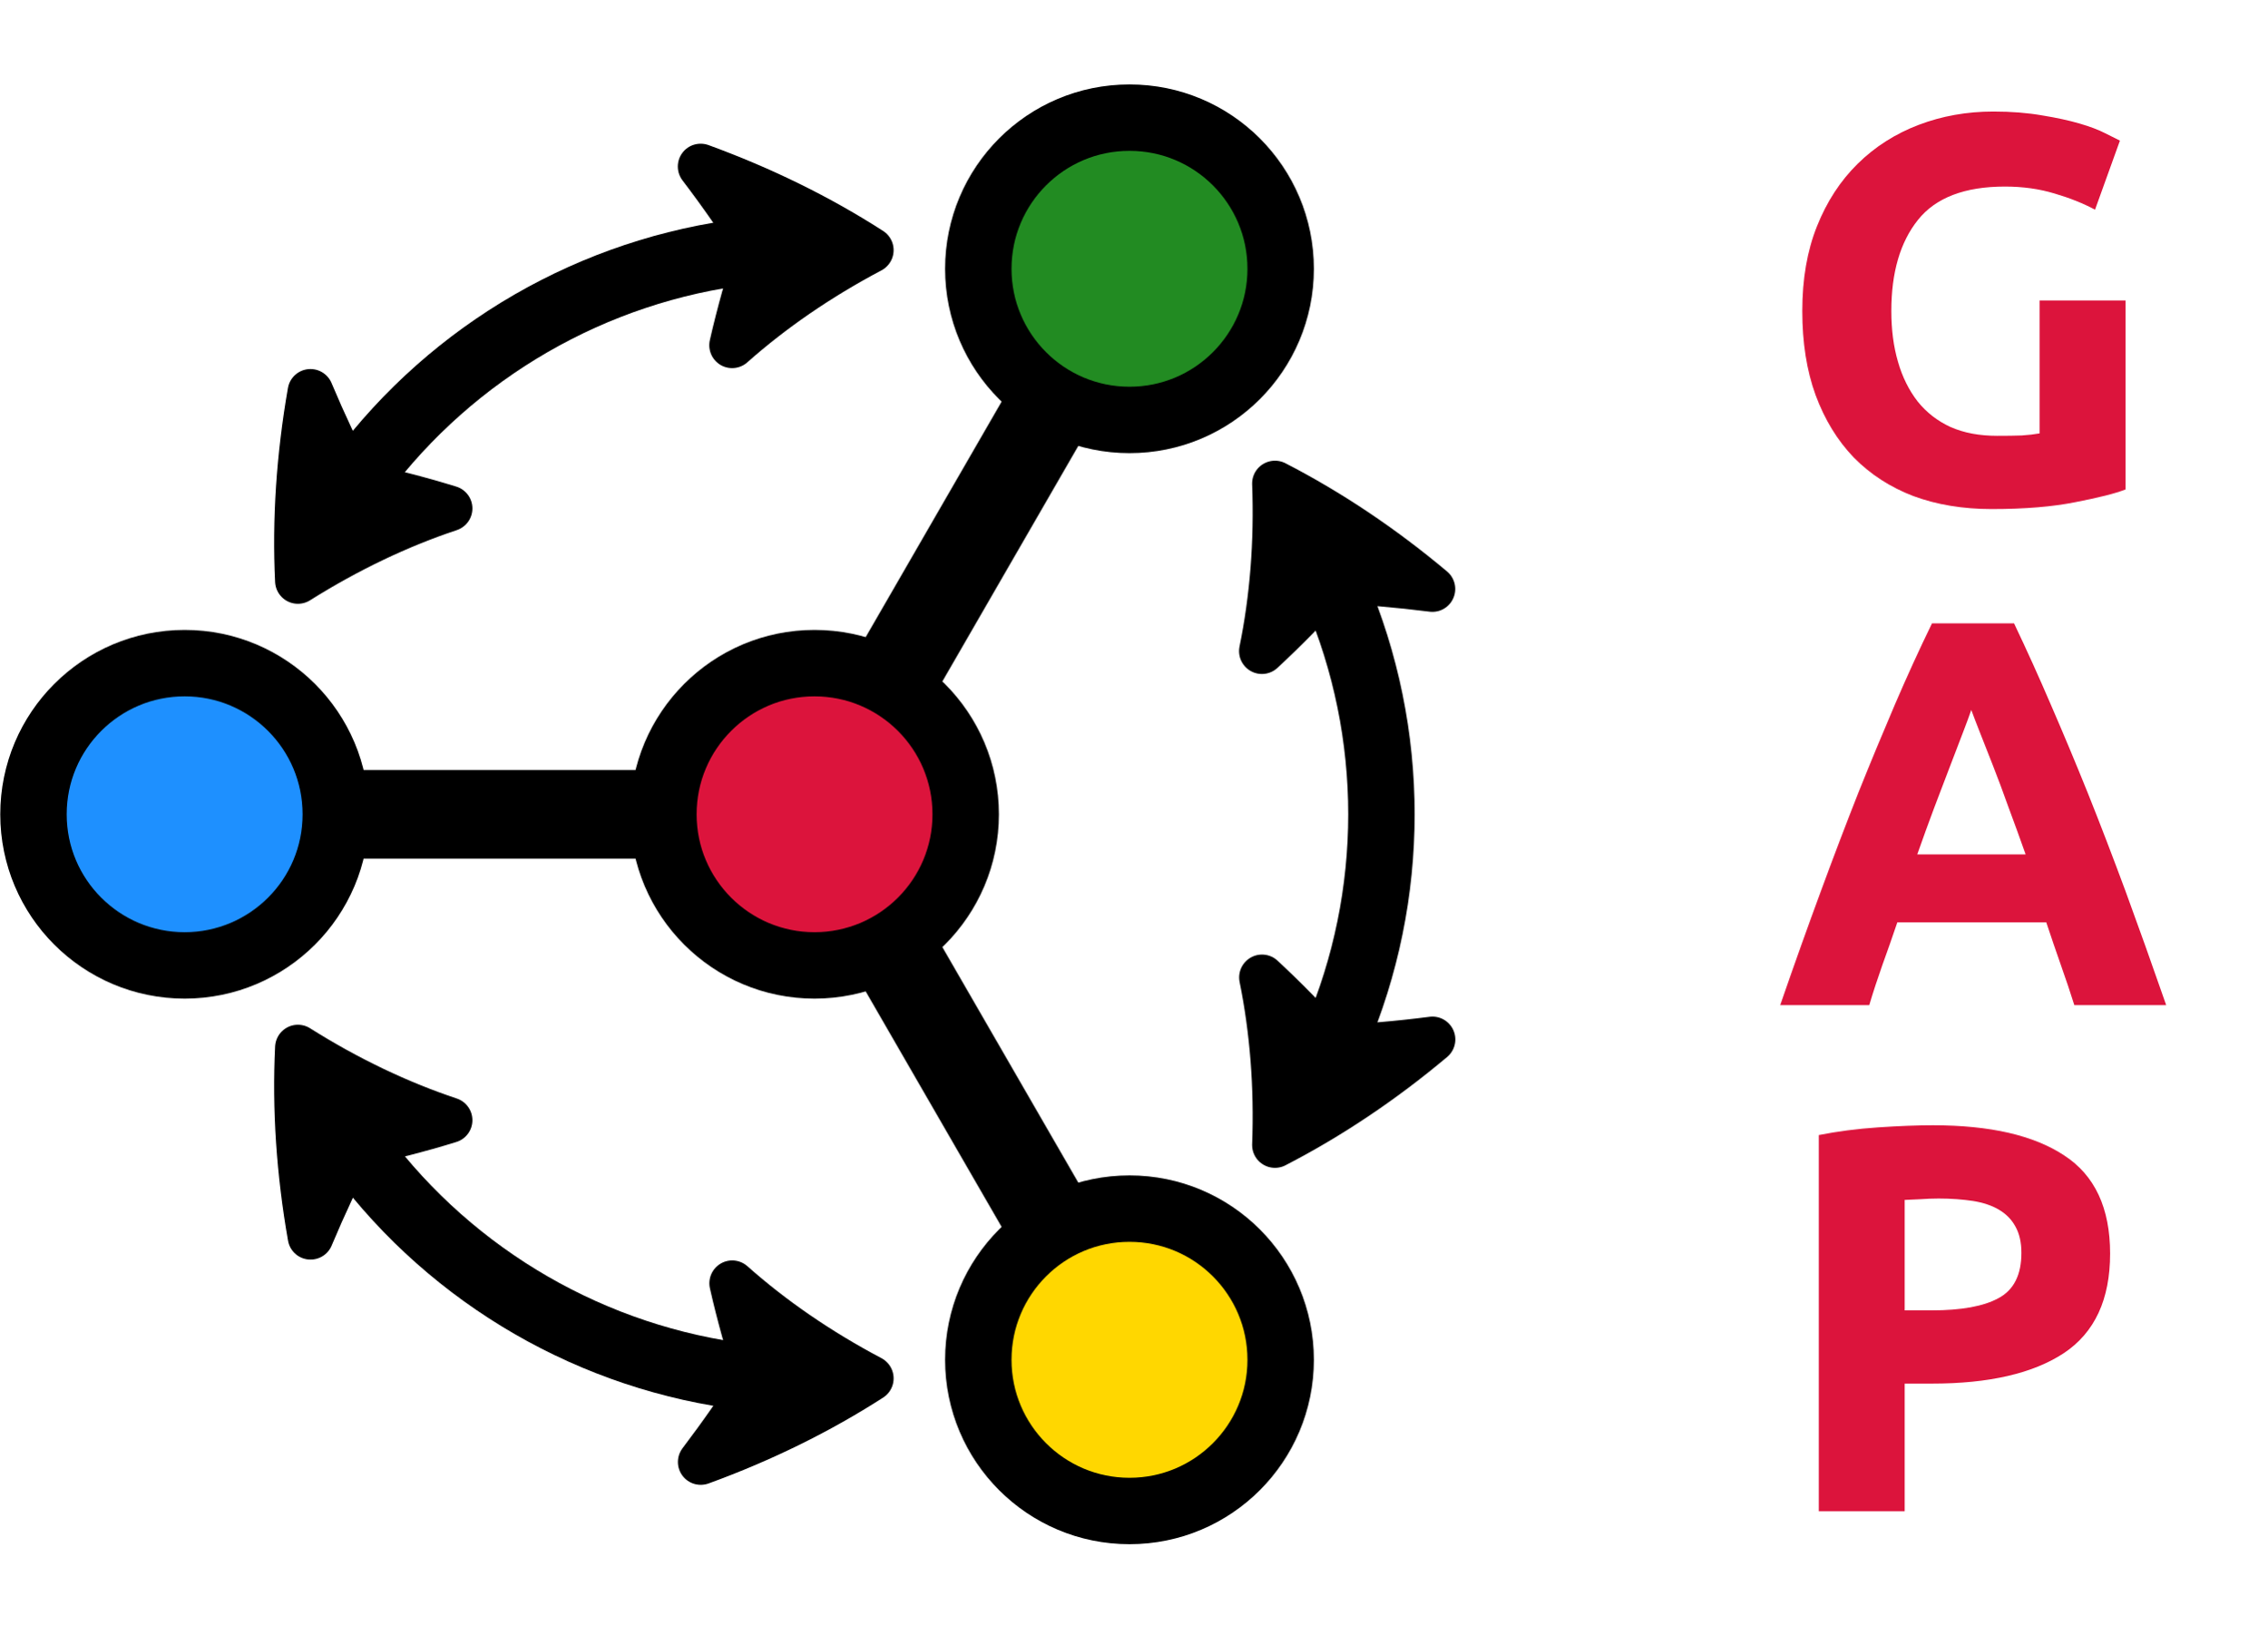
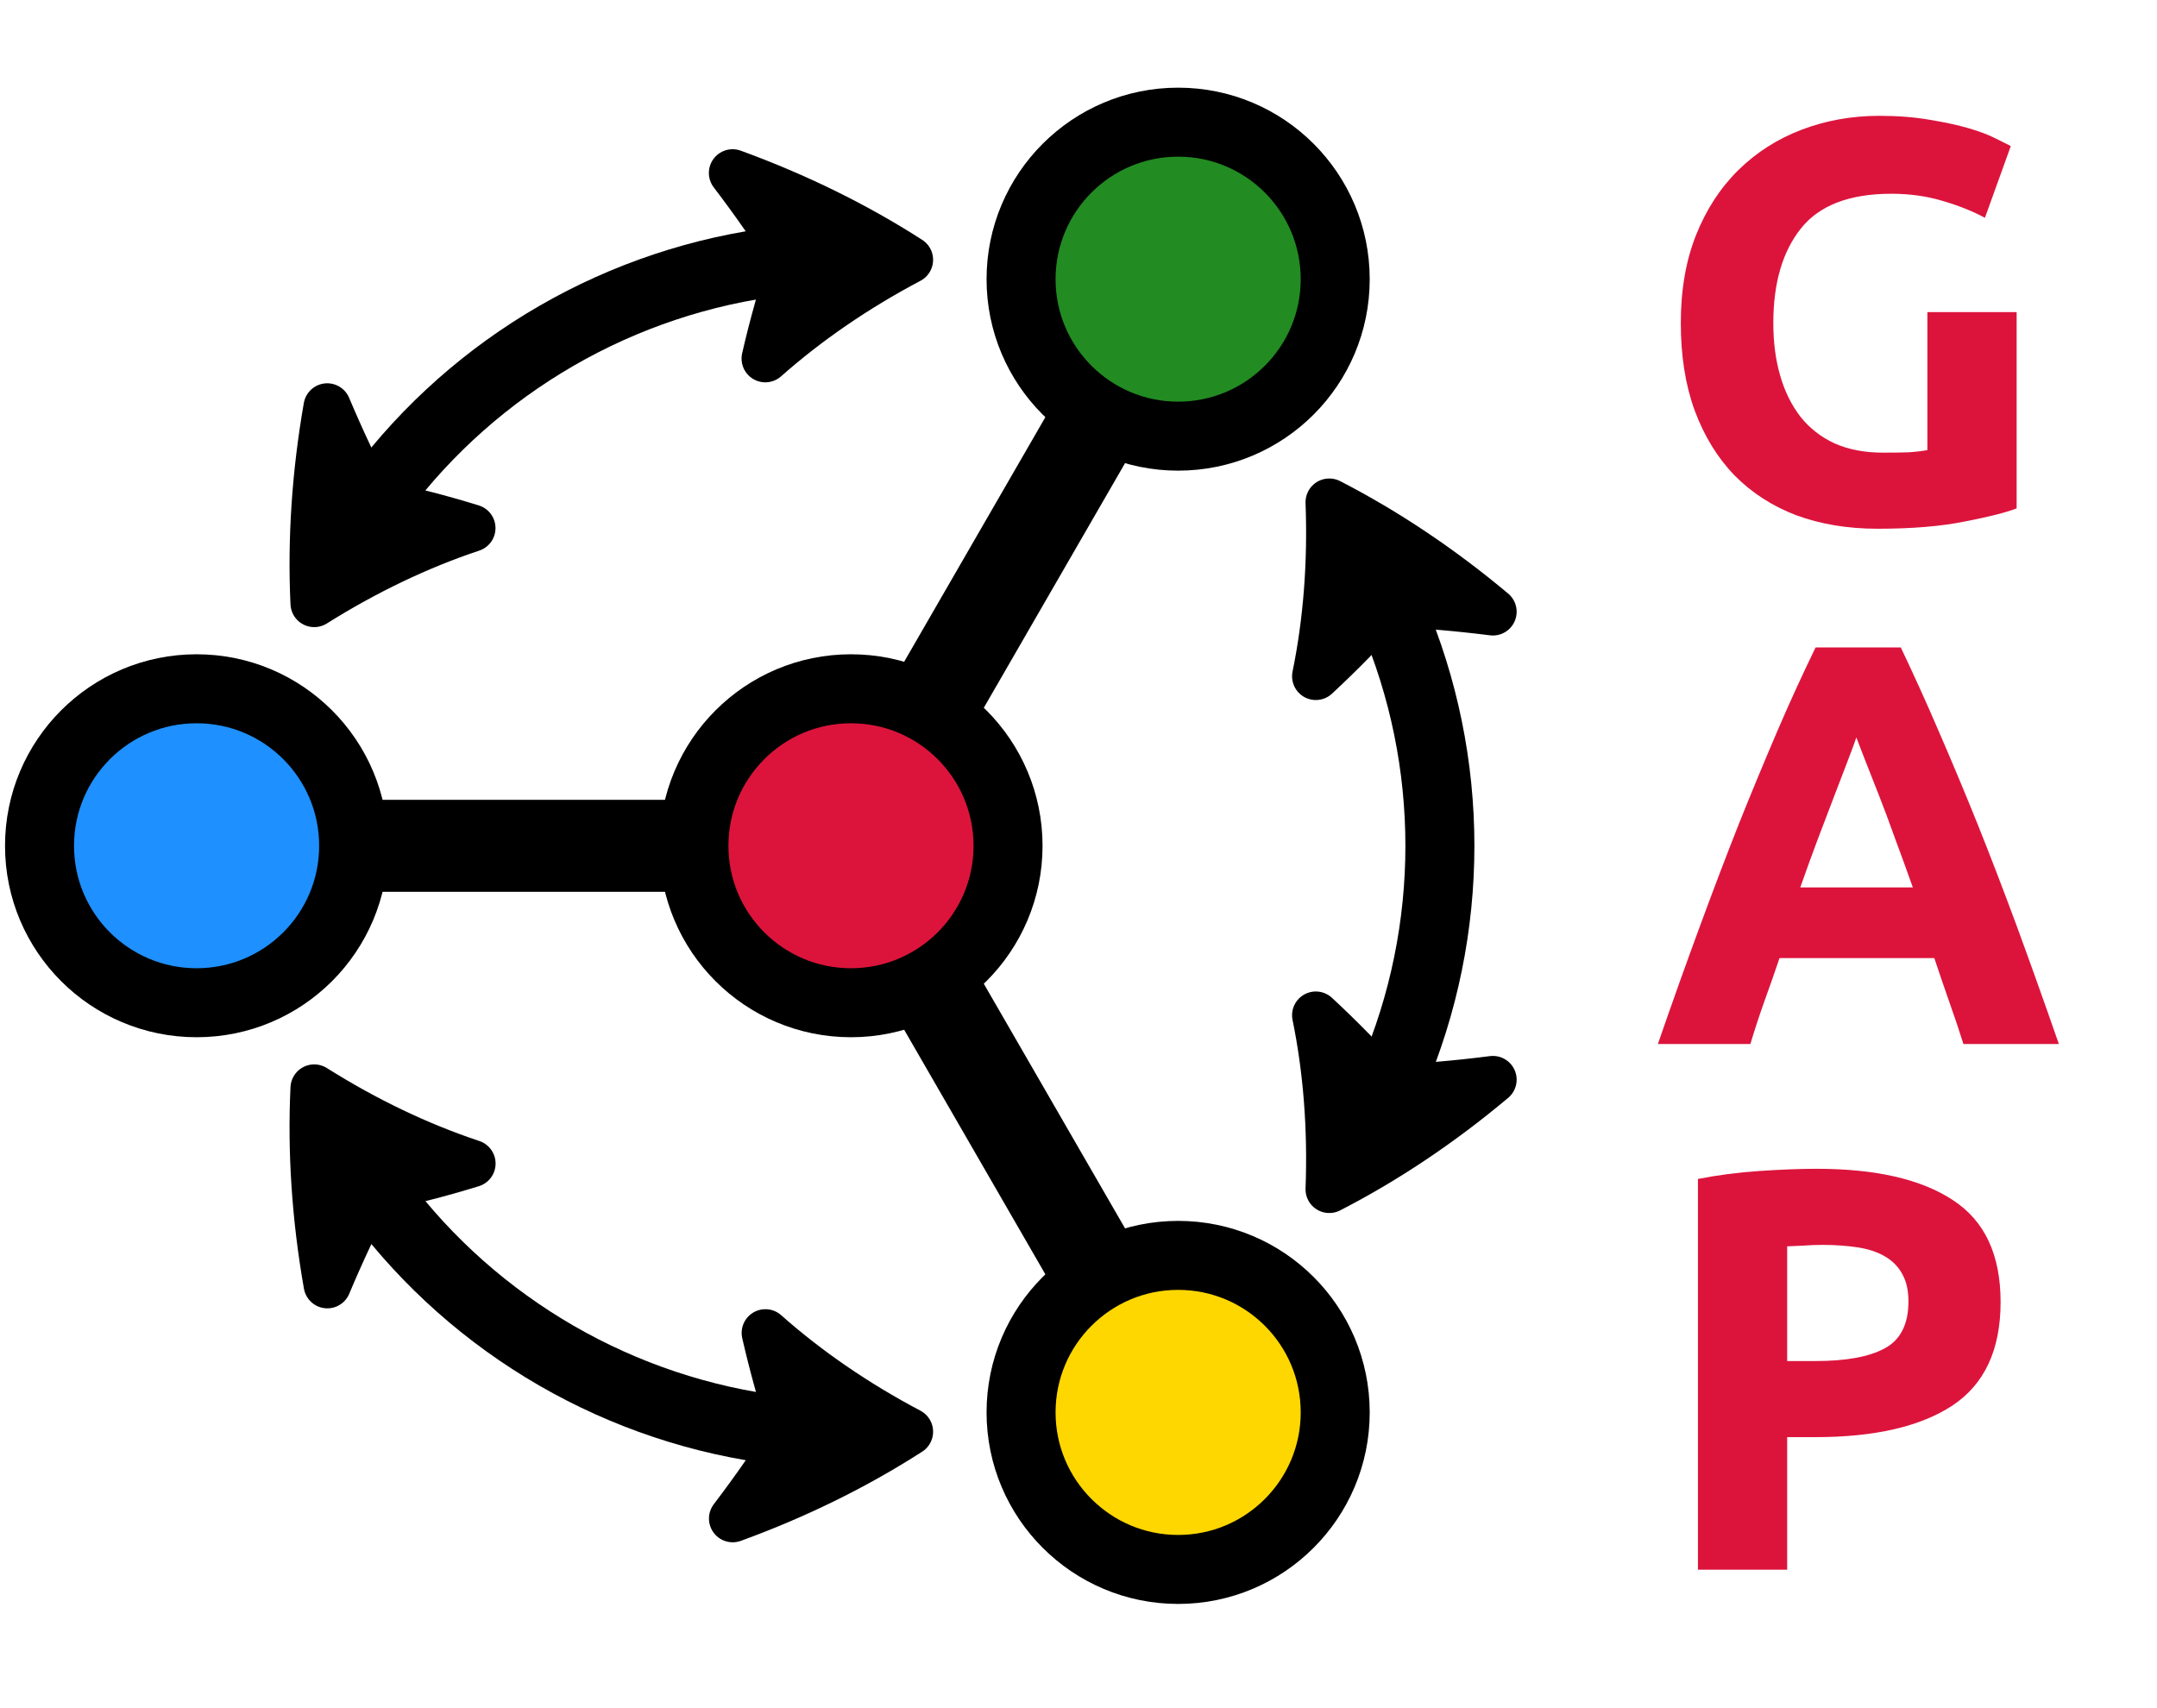
- <svg xmlns="http://www.w3.org/2000/svg" xmlns:xlink="http://www.w3.org/1999/xlink" width="101.041pt" height="73.288pt" viewBox="0 0 101.041 73.288">
+ <svg xmlns="http://www.w3.org/2000/svg" xmlns:xlink="http://www.w3.org/1999/xlink" width="92.537pt" height="73.288pt" viewBox="0 0 92.537 73.288">
  <defs>
    <g>
      <g id="glyph-0-0">
        <path d="M 10.266 -14.062 C 8.473 -14.062 7.18 -13.566 6.391 -12.578 C 5.598 -11.586 5.203 -10.234 5.203 -8.516 C 5.203 -7.68 5.301 -6.926 5.5 -6.25 C 5.695 -5.57 5.988 -4.984 6.375 -4.484 C 6.77 -3.992 7.258 -3.613 7.844 -3.344 C 8.438 -3.082 9.129 -2.953 9.922 -2.953 C 10.348 -2.953 10.711 -2.957 11.016 -2.969 C 11.316 -2.988 11.582 -3.02 11.812 -3.062 L 11.812 -8.984 L 15.641 -8.984 L 15.641 -0.562 C 15.18 -0.383 14.441 -0.195 13.422 0 C 12.41 0.207 11.16 0.312 9.672 0.312 C 8.391 0.312 7.227 0.117 6.188 -0.266 C 5.156 -0.66 4.27 -1.234 3.531 -1.984 C 2.801 -2.742 2.234 -3.672 1.828 -4.766 C 1.43 -5.859 1.234 -7.109 1.234 -8.516 C 1.234 -9.941 1.453 -11.203 1.891 -12.297 C 2.328 -13.391 2.93 -14.316 3.703 -15.078 C 4.473 -15.836 5.379 -16.414 6.422 -16.812 C 7.461 -17.207 8.57 -17.406 9.75 -17.406 C 10.551 -17.406 11.273 -17.348 11.922 -17.234 C 12.566 -17.129 13.117 -17.008 13.578 -16.875 C 14.047 -16.738 14.43 -16.594 14.734 -16.438 C 15.035 -16.289 15.254 -16.18 15.391 -16.109 L 14.281 -13.031 C 13.758 -13.312 13.16 -13.551 12.484 -13.75 C 11.805 -13.957 11.066 -14.062 10.266 -14.062 Z M 10.266 -14.062 " />
      </g>
      <g id="glyph-0-1">
        <path d="M 13.359 0 C 13.172 -0.594 12.969 -1.195 12.75 -1.812 C 12.531 -2.438 12.316 -3.062 12.109 -3.688 L 5.469 -3.688 C 5.258 -3.062 5.039 -2.438 4.812 -1.812 C 4.594 -1.195 4.395 -0.594 4.219 0 L 0.25 0 C 0.883 -1.832 1.488 -3.523 2.062 -5.078 C 2.633 -6.629 3.191 -8.094 3.734 -9.469 C 4.285 -10.844 4.828 -12.148 5.359 -13.391 C 5.891 -14.629 6.441 -15.836 7.016 -17.016 L 10.672 -17.016 C 11.234 -15.836 11.781 -14.629 12.312 -13.391 C 12.852 -12.148 13.398 -10.844 13.953 -9.469 C 14.504 -8.094 15.066 -6.629 15.641 -5.078 C 16.211 -3.523 16.816 -1.832 17.453 0 Z M 8.766 -13.156 C 8.68 -12.906 8.555 -12.566 8.391 -12.141 C 8.234 -11.723 8.047 -11.234 7.828 -10.672 C 7.617 -10.117 7.383 -9.504 7.125 -8.828 C 6.875 -8.16 6.617 -7.457 6.359 -6.719 L 11.188 -6.719 C 10.926 -7.457 10.672 -8.16 10.422 -8.828 C 10.18 -9.504 9.953 -10.117 9.734 -10.672 C 9.516 -11.234 9.32 -11.723 9.156 -12.141 C 8.988 -12.566 8.859 -12.906 8.766 -13.156 Z M 8.766 -13.156 " />
      </g>
      <g id="glyph-0-2">
        <path d="M 7.062 -17.203 C 9.602 -17.203 11.551 -16.754 12.906 -15.859 C 14.27 -14.973 14.953 -13.516 14.953 -11.484 C 14.953 -9.441 14.266 -7.961 12.891 -7.047 C 11.516 -6.141 9.551 -5.688 7 -5.688 L 5.797 -5.688 L 5.797 0 L 1.969 0 L 1.969 -16.766 C 2.801 -16.93 3.68 -17.047 4.609 -17.109 C 5.547 -17.172 6.363 -17.203 7.062 -17.203 Z M 7.312 -13.938 C 7.031 -13.938 6.754 -13.926 6.484 -13.906 C 6.223 -13.895 5.992 -13.883 5.797 -13.875 L 5.797 -8.953 L 7 -8.953 C 8.32 -8.953 9.316 -9.133 9.984 -9.5 C 10.66 -9.863 11 -10.535 11 -11.516 C 11 -11.984 10.91 -12.375 10.734 -12.688 C 10.566 -13 10.32 -13.25 10 -13.438 C 9.688 -13.625 9.301 -13.754 8.844 -13.828 C 8.383 -13.898 7.875 -13.938 7.312 -13.938 Z M 7.312 -13.938 " />
      </g>
    </g>
    <clipPath id="clip-0">
-       <path clip-rule="nonzero" d="M 0.012 0 L 100.078 0 L 100.078 72.582 L 0.012 72.582 Z M 0.012 0 " />
+       <path clip-rule="nonzero" d="M 0.215 0 L 91.863 0 L 91.863 72.582 L 0.215 72.582 Z M 0.215 0 " />
    </clipPath>
    <clipPath id="clip-1">
-       <path clip-rule="nonzero" d="M 0.012 0 L 100.078 0 L 100.078 72.582 L 0.012 72.582 Z M 0.012 0 " />
+       <path clip-rule="nonzero" d="M 0.215 0 L 91.863 0 L 91.863 72.582 L 0.215 72.582 Z M 0.215 0 " />
    </clipPath>
    <clipPath id="clip-2">
-       <path clip-rule="nonzero" d="M 0.012 0 L 85 0 L 85 72.582 L 0.012 72.582 Z M 0.012 0 " />
+       <path clip-rule="nonzero" d="M 0.215 0 L 86 0 L 86 72.582 L 0.215 72.582 Z M 0.215 0 " />
    </clipPath>
    <clipPath id="clip-3">
-       <path clip-rule="nonzero" d="M 0.012 0 L 57 0 L 57 72.582 L 0.012 72.582 Z M 0.012 0 " />
+       <path clip-rule="nonzero" d="M 1 0 L 91.863 0 L 91.863 61 L 1 61 Z M 1 0 " />
    </clipPath>
    <clipPath id="clip-4">
-       <path clip-rule="nonzero" d="M 1 12 L 99 12 L 99 72.582 L 1 72.582 Z M 1 12 " />
+       <path clip-rule="nonzero" d="M 0.215 0 L 58 0 L 58 72.582 L 0.215 72.582 Z M 0.215 0 " />
    </clipPath>
    <clipPath id="clip-5">
-       <path clip-rule="nonzero" d="M 0.012 0 L 76 0 L 76 64 L 0.012 64 Z M 0.012 0 " />
+       <path clip-rule="nonzero" d="M 1 12 L 91.863 12 L 91.863 72.582 L 1 72.582 Z M 1 12 " />
    </clipPath>
    <clipPath id="clip-6">
-       <path clip-rule="nonzero" d="M 0.012 9 L 76 9 L 76 72.582 L 0.012 72.582 Z M 0.012 9 " />
+       <path clip-rule="nonzero" d="M 0.215 0 L 76 0 L 76 64 L 0.215 64 Z M 0.215 0 " />
    </clipPath>
    <clipPath id="clip-7">
-       <path clip-rule="nonzero" d="M 17 0 L 100.078 0 L 100.078 72.582 L 17 72.582 Z M 17 0 " />
+       <path clip-rule="nonzero" d="M 0.215 9 L 76 9 L 76 72.582 L 0.215 72.582 Z M 0.215 9 " />
+     </clipPath>
+     <clipPath id="clip-8">
+       <path clip-rule="nonzero" d="M 17 0 L 91.863 0 L 91.863 72.582 L 17 72.582 Z M 17 0 " />
    </clipPath>
  </defs>
  <g clip-path="url(#clip-0)">
-     <path fill="none" stroke-width="3.985" stroke-linecap="butt" stroke-linejoin="miter" stroke="rgb(0%, 0%, 0%)" stroke-opacity="1" stroke-miterlimit="10" d="M 2.834 4.909 L 11.338 19.641 " transform="matrix(0.990378, 0, 0, -0.990378, 36.30263, 36.29142)" />
+     <path fill="none" stroke-width="3.985" stroke-linecap="butt" stroke-linejoin="miter" stroke="rgb(0%, 0%, 0%)" stroke-opacity="1" stroke-miterlimit="10" d="M 2.836 4.909 L 11.34 19.641 " transform="matrix(0.990378, 0, 0, -0.990378, 36.50733, 36.29142)" />
  </g>
-   <path fill="none" stroke-width="3.985" stroke-linecap="butt" stroke-linejoin="miter" stroke="rgb(0%, 0%, 0%)" stroke-opacity="1" stroke-miterlimit="10" d="M -5.67 -0.002 L -22.677 -0.002 " transform="matrix(0.990378, 0, 0, -0.990378, 36.30263, 36.29142)" />
+   <path fill="none" stroke-width="3.985" stroke-linecap="butt" stroke-linejoin="miter" stroke="rgb(0%, 0%, 0%)" stroke-opacity="1" stroke-miterlimit="10" d="M -5.671 -0.002 L -22.679 -0.002 " transform="matrix(0.990378, 0, 0, -0.990378, 36.50733, 36.29142)" />
  <g clip-path="url(#clip-1)">
-     <path fill="none" stroke-width="3.985" stroke-linecap="butt" stroke-linejoin="miter" stroke="rgb(0%, 0%, 0%)" stroke-opacity="1" stroke-miterlimit="10" d="M 2.834 -4.908 L 11.338 -19.64 " transform="matrix(0.990378, 0, 0, -0.990378, 36.30263, 36.29142)" />
+     <path fill="none" stroke-width="3.985" stroke-linecap="butt" stroke-linejoin="miter" stroke="rgb(0%, 0%, 0%)" stroke-opacity="1" stroke-miterlimit="10" d="M 2.836 -4.908 L 11.34 -19.64 " transform="matrix(0.990378, 0, 0, -0.990378, 36.50733, 36.29142)" />
  </g>
-   <path fill-rule="nonzero" fill="rgb(86.4%, 7.999%, 23.499%)" fill-opacity="1" d="M 43.039 36.293 C 43.039 32.57 40.023 29.555 36.301 29.555 C 32.582 29.555 29.566 32.57 29.566 36.293 C 29.566 40.012 32.582 43.027 36.301 43.027 C 40.023 43.027 43.039 40.012 43.039 36.293 Z M 43.039 36.293 " />
+   <path fill-rule="nonzero" fill="rgb(86.4%, 7.999%, 23.499%)" fill-opacity="1" d="M 43.246 36.293 C 43.246 32.57 40.23 29.555 36.508 29.555 C 32.785 29.555 29.77 32.57 29.77 36.293 C 29.77 40.012 32.785 43.027 36.508 43.027 C 40.23 43.027 43.246 40.012 43.246 36.293 Z M 43.246 36.293 " />
  <g clip-path="url(#clip-2)">
-     <path fill="none" stroke-width="2.989" stroke-linecap="butt" stroke-linejoin="miter" stroke="rgb(0%, 0%, 0%)" stroke-opacity="1" stroke-miterlimit="10" d="M 6.802 -0.002 C 6.802 3.757 3.757 6.802 -0.002 6.802 C -3.757 6.802 -6.802 3.757 -6.802 -0.002 C -6.802 -3.756 -3.757 -6.801 -0.002 -6.801 C 3.757 -6.801 6.802 -3.756 6.802 -0.002 Z M 6.802 -0.002 " transform="matrix(0.990378, 0, 0, -0.990378, 36.30263, 36.29142)" />
+     <path fill="none" stroke-width="2.989" stroke-linecap="butt" stroke-linejoin="miter" stroke="rgb(0%, 0%, 0%)" stroke-opacity="1" stroke-miterlimit="10" d="M 6.804 -0.002 C 6.804 3.757 3.759 6.802 0 6.802 C -3.758 6.802 -6.803 3.757 -6.803 -0.002 C -6.803 -3.756 -3.758 -6.801 0 -6.801 C 3.759 -6.801 6.804 -3.756 6.804 -0.002 Z M 6.804 -0.002 " transform="matrix(0.990378, 0, 0, -0.990378, 36.50733, 36.29142)" />
  </g>
-   <path fill-rule="nonzero" fill="rgb(13.199%, 54.5%, 13.199%)" fill-opacity="1" stroke-width="2.989" stroke-linecap="butt" stroke-linejoin="miter" stroke="rgb(0%, 0%, 0%)" stroke-opacity="1" stroke-miterlimit="10" d="M 20.977 24.547 C 20.977 28.306 17.932 31.351 14.174 31.351 C 10.415 31.351 7.37 28.306 7.37 24.547 C 7.37 20.792 10.415 17.747 14.174 17.747 C 17.932 17.747 20.977 20.792 20.977 24.547 Z M 20.977 24.547 " transform="matrix(0.990378, 0, 0, -0.990378, 36.30263, 36.29142)" />
-   <path fill-rule="nonzero" fill="rgb(11.6%, 56.499%, 100%)" fill-opacity="1" d="M 14.965 36.293 C 14.965 32.57 11.949 29.555 8.23 29.555 C 4.508 29.555 1.492 32.57 1.492 36.293 C 1.492 40.012 4.508 43.027 8.23 43.027 C 11.949 43.027 14.965 40.012 14.965 36.293 Z M 14.965 36.293 " />
+   <path fill-rule="nonzero" fill="rgb(13.199%, 54.5%, 13.199%)" fill-opacity="1" d="M 57.281 11.98 C 57.281 8.258 54.266 5.242 50.543 5.242 C 46.824 5.242 43.805 8.258 43.805 11.98 C 43.805 15.699 46.824 18.715 50.543 18.715 C 54.266 18.715 57.281 15.699 57.281 11.98 Z M 57.281 11.98 " />
  <g clip-path="url(#clip-3)">
-     <path fill="none" stroke-width="2.989" stroke-linecap="butt" stroke-linejoin="miter" stroke="rgb(0%, 0%, 0%)" stroke-opacity="1" stroke-miterlimit="10" d="M -21.545 -0.002 C -21.545 3.757 -24.59 6.802 -28.345 6.802 C -32.104 6.802 -35.149 3.757 -35.149 -0.002 C -35.149 -3.756 -32.104 -6.801 -28.345 -6.801 C -24.59 -6.801 -21.545 -3.756 -21.545 -0.002 Z M -21.545 -0.002 " transform="matrix(0.990378, 0, 0, -0.990378, 36.30263, 36.29142)" />
+     <path fill="none" stroke-width="2.989" stroke-linecap="butt" stroke-linejoin="miter" stroke="rgb(0%, 0%, 0%)" stroke-opacity="1" stroke-miterlimit="10" d="M 20.976 24.547 C 20.976 28.306 17.931 31.351 14.172 31.351 C 10.417 31.351 7.368 28.306 7.368 24.547 C 7.368 20.792 10.417 17.747 14.172 17.747 C 17.931 17.747 20.976 20.792 20.976 24.547 Z M 20.976 24.547 " transform="matrix(0.990378, 0, 0, -0.990378, 36.50733, 36.29142)" />
  </g>
-   <path fill-rule="nonzero" fill="rgb(100%, 84.399%, 0%)" fill-opacity="1" d="M 57.078 60.605 C 57.078 56.883 54.062 53.867 50.34 53.867 C 46.617 53.867 43.602 56.883 43.602 60.605 C 43.602 64.324 46.617 67.344 50.34 67.344 C 54.062 67.344 57.078 64.324 57.078 60.605 Z M 57.078 60.605 " />
+   <path fill-rule="nonzero" fill="rgb(11.6%, 56.499%, 100%)" fill-opacity="1" d="M 15.172 36.293 C 15.172 32.57 12.156 29.555 8.434 29.555 C 4.711 29.555 1.695 32.57 1.695 36.293 C 1.695 40.012 4.711 43.027 8.434 43.027 C 12.156 43.027 15.172 40.012 15.172 36.293 Z M 15.172 36.293 " />
  <g clip-path="url(#clip-4)">
-     <path fill="none" stroke-width="2.989" stroke-linecap="butt" stroke-linejoin="miter" stroke="rgb(0%, 0%, 0%)" stroke-opacity="1" stroke-miterlimit="10" d="M 20.977 -24.55 C 20.977 -20.791 17.932 -17.747 14.174 -17.747 C 10.415 -17.747 7.37 -20.791 7.37 -24.55 C 7.37 -28.305 10.415 -31.354 14.174 -31.354 C 17.932 -31.354 20.977 -28.305 20.977 -24.55 Z M 20.977 -24.55 " transform="matrix(0.990378, 0, 0, -0.990378, 36.30263, 36.29142)" />
+     <path fill="none" stroke-width="2.989" stroke-linecap="butt" stroke-linejoin="miter" stroke="rgb(0%, 0%, 0%)" stroke-opacity="1" stroke-miterlimit="10" d="M -21.543 -0.002 C -21.543 3.757 -24.588 6.802 -28.346 6.802 C -32.105 6.802 -35.15 3.757 -35.15 -0.002 C -35.15 -3.756 -32.105 -6.801 -28.346 -6.801 C -24.588 -6.801 -21.543 -3.756 -21.543 -0.002 Z M -21.543 -0.002 " transform="matrix(0.990378, 0, 0, -0.990378, 36.50733, 36.29142)" />
  </g>
+   <path fill-rule="nonzero" fill="rgb(100%, 84.399%, 0%)" fill-opacity="1" d="M 57.281 60.605 C 57.281 56.883 54.266 53.867 50.543 53.867 C 46.824 53.867 43.805 56.883 43.805 60.605 C 43.805 64.324 46.824 67.344 50.543 67.344 C 54.266 67.344 57.281 64.324 57.281 60.605 Z M 57.281 60.605 " />
  <g clip-path="url(#clip-5)">
-     <path fill="none" stroke-width="2.989" stroke-linecap="butt" stroke-linejoin="miter" stroke="rgb(0%, 0%, 0%)" stroke-opacity="1" stroke-miterlimit="10" d="M -3.019 25.336 C -9.945 24.512 -16.256 20.867 -20.433 15.282 " transform="matrix(0.990378, 0, 0, -0.990378, 36.30263, 36.29142)" />
+     <path fill="none" stroke-width="2.989" stroke-linecap="butt" stroke-linejoin="miter" stroke="rgb(0%, 0%, 0%)" stroke-opacity="1" stroke-miterlimit="10" d="M 20.976 -24.55 C 20.976 -20.791 17.931 -17.747 14.172 -17.747 C 10.417 -17.747 7.368 -20.791 7.368 -24.55 C 7.368 -28.305 10.417 -31.354 14.172 -31.354 C 17.931 -31.354 20.976 -28.305 20.976 -24.55 Z M 20.976 -24.55 " transform="matrix(0.990378, 0, 0, -0.990378, 36.50733, 36.29142)" />
  </g>
-   <path fill-rule="nonzero" fill="rgb(0%, 0%, 0%)" fill-opacity="1" stroke-width="2.057" stroke-linecap="butt" stroke-linejoin="round" stroke="rgb(0%, 0%, 0%)" stroke-opacity="1" stroke-miterlimit="10" d="M 2.53 25.387 C 0.219 26.874 -2.349 28.136 -5.125 29.15 C -4.191 27.923 -3.319 26.669 -2.51 25.391 C -2.984 23.967 -3.382 22.54 -3.709 21.108 C -1.899 22.713 0.195 24.153 2.53 25.387 Z M 2.53 25.387 " transform="matrix(0.990378, 0, 0, -0.990378, 36.30263, 36.29142)" />
-   <path fill-rule="nonzero" fill="rgb(0%, 0%, 0%)" fill-opacity="1" stroke-width="2.057" stroke-linecap="butt" stroke-linejoin="round" stroke="rgb(0%, 0%, 0%)" stroke-opacity="1" stroke-miterlimit="10" d="M -23.249 10.502 C -21.013 11.906 -18.721 12.999 -16.426 13.764 C -17.83 14.198 -19.269 14.564 -20.737 14.868 C -21.439 16.205 -22.089 17.59 -22.685 19.009 C -23.194 16.103 -23.383 13.247 -23.249 10.502 Z M -23.249 10.502 " transform="matrix(0.990378, 0, 0, -0.990378, 36.30263, 36.29142)" />
  <g clip-path="url(#clip-6)">
-     <path fill="none" stroke-width="2.989" stroke-linecap="butt" stroke-linejoin="miter" stroke="rgb(0%, 0%, 0%)" stroke-opacity="1" stroke-miterlimit="10" d="M -20.429 -15.281 C -16.252 -20.866 -9.945 -24.511 -3.019 -25.335 " transform="matrix(0.990378, 0, 0, -0.990378, 36.30263, 36.29142)" />
+     <path fill="none" stroke-width="2.989" stroke-linecap="butt" stroke-linejoin="miter" stroke="rgb(0%, 0%, 0%)" stroke-opacity="1" stroke-miterlimit="10" d="M -3.021 25.336 C -9.947 24.512 -16.254 20.867 -20.43 15.282 " transform="matrix(0.990378, 0, 0, -0.990378, 36.50733, 36.29142)" />
  </g>
-   <path fill-rule="nonzero" fill="rgb(0%, 0%, 0%)" fill-opacity="1" stroke-width="2.057" stroke-linecap="butt" stroke-linejoin="round" stroke="rgb(0%, 0%, 0%)" stroke-opacity="1" stroke-miterlimit="10" d="M -23.249 -10.501 C -23.383 -13.246 -23.194 -16.106 -22.681 -19.013 C -22.085 -17.593 -21.439 -16.208 -20.733 -14.867 C -19.265 -14.567 -17.83 -14.201 -16.426 -13.767 C -18.721 -13.002 -21.013 -11.909 -23.249 -10.501 Z M -23.249 -10.501 " transform="matrix(0.990378, 0, 0, -0.990378, 36.30263, 36.29142)" />
-   <path fill-rule="nonzero" fill="rgb(0%, 0%, 0%)" fill-opacity="1" stroke-width="2.057" stroke-linecap="butt" stroke-linejoin="round" stroke="rgb(0%, 0%, 0%)" stroke-opacity="1" stroke-miterlimit="10" d="M 2.53 -25.386 C 0.195 -24.152 -1.899 -22.712 -3.705 -21.107 C -3.382 -22.539 -2.98 -23.97 -2.51 -25.39 C -3.315 -26.668 -4.191 -27.923 -5.121 -29.149 C -2.349 -28.139 0.219 -26.873 2.53 -25.386 Z M 2.53 -25.386 " transform="matrix(0.990378, 0, 0, -0.990378, 36.30263, 36.29142)" />
+   <path fill-rule="nonzero" fill="rgb(0%, 0%, 0%)" fill-opacity="1" stroke-width="2.057" stroke-linecap="butt" stroke-linejoin="round" stroke="rgb(0%, 0%, 0%)" stroke-opacity="1" stroke-miterlimit="10" d="M 2.529 25.387 C 0.217 26.874 -2.35 28.136 -5.127 29.15 C -4.192 27.923 -3.317 26.669 -2.508 25.391 C -2.981 23.967 -3.384 22.54 -3.711 21.108 C -1.897 22.713 0.194 24.153 2.529 25.387 Z M 2.529 25.387 " transform="matrix(0.990378, 0, 0, -0.990378, 36.50733, 36.29142)" />
+   <path fill-rule="nonzero" fill="rgb(0%, 0%, 0%)" fill-opacity="1" stroke-width="2.057" stroke-linecap="butt" stroke-linejoin="round" stroke="rgb(0%, 0%, 0%)" stroke-opacity="1" stroke-miterlimit="10" d="M -23.251 10.502 C -21.014 11.906 -18.723 12.999 -16.427 13.764 C -17.831 14.198 -19.267 14.564 -20.734 14.868 C -21.44 16.205 -22.087 17.59 -22.687 19.009 C -23.195 16.103 -23.381 13.247 -23.251 10.502 Z M -23.251 10.502 " transform="matrix(0.990378, 0, 0, -0.990378, 36.50733, 36.29142)" />
  <g clip-path="url(#clip-7)">
-     <path fill="none" stroke-width="2.989" stroke-linecap="butt" stroke-linejoin="miter" stroke="rgb(0%, 0%, 0%)" stroke-opacity="1" stroke-miterlimit="10" d="M 23.45 -10.051 C 26.199 -3.642 26.199 3.643 23.45 10.052 " transform="matrix(0.990378, 0, 0, -0.990378, 36.30263, 36.29142)" />
+     <path fill="none" stroke-width="2.989" stroke-linecap="butt" stroke-linejoin="miter" stroke="rgb(0%, 0%, 0%)" stroke-opacity="1" stroke-miterlimit="10" d="M -20.43 -15.281 C -16.254 -20.866 -9.943 -24.511 -3.021 -25.335 " transform="matrix(0.990378, 0, 0, -0.990378, 36.50733, 36.29142)" />
  </g>
-   <path fill-rule="nonzero" fill="rgb(0%, 0%, 0%)" fill-opacity="1" stroke-width="2.057" stroke-linecap="butt" stroke-linejoin="round" stroke="rgb(0%, 0%, 0%)" stroke-opacity="1" stroke-miterlimit="10" d="M 20.721 -14.883 C 23.162 -13.625 25.545 -12.035 27.809 -10.134 C 26.278 -10.331 24.756 -10.462 23.245 -10.521 C 22.247 -9.401 21.214 -8.34 20.137 -7.342 C 20.618 -9.712 20.82 -12.244 20.721 -14.883 Z M 20.721 -14.883 " transform="matrix(0.990378, 0, 0, -0.990378, 36.30263, 36.29142)" />
-   <path fill-rule="nonzero" fill="rgb(0%, 0%, 0%)" fill-opacity="1" stroke-width="2.057" stroke-linecap="butt" stroke-linejoin="round" stroke="rgb(0%, 0%, 0%)" stroke-opacity="1" stroke-miterlimit="10" d="M 20.721 14.884 C 20.82 12.245 20.618 9.713 20.133 7.343 C 21.21 8.34 22.247 9.401 23.245 10.522 C 24.756 10.462 26.278 10.332 27.805 10.139 C 25.545 12.036 23.162 13.626 20.721 14.884 Z M 20.721 14.884 " transform="matrix(0.990378, 0, 0, -0.990378, 36.30263, 36.29142)" />
+   <path fill-rule="nonzero" fill="rgb(0%, 0%, 0%)" fill-opacity="1" stroke-width="2.057" stroke-linecap="butt" stroke-linejoin="round" stroke="rgb(0%, 0%, 0%)" stroke-opacity="1" stroke-miterlimit="10" d="M -23.251 -10.501 C -23.381 -13.246 -23.195 -16.106 -22.683 -19.013 C -22.087 -17.593 -21.436 -16.208 -20.734 -14.867 C -19.267 -14.567 -17.827 -14.201 -16.423 -13.767 C -18.723 -13.002 -21.014 -11.909 -23.251 -10.501 Z M -23.251 -10.501 " transform="matrix(0.990378, 0, 0, -0.990378, 36.50733, 36.29142)" />
+   <path fill-rule="nonzero" fill="rgb(0%, 0%, 0%)" fill-opacity="1" stroke-width="2.057" stroke-linecap="butt" stroke-linejoin="round" stroke="rgb(0%, 0%, 0%)" stroke-opacity="1" stroke-miterlimit="10" d="M 2.529 -25.386 C 0.194 -24.152 -1.897 -22.712 -3.707 -21.107 C -3.38 -22.539 -2.981 -23.97 -2.508 -25.39 C -3.317 -26.668 -4.188 -27.923 -5.123 -29.149 C -2.35 -28.139 0.217 -26.873 2.529 -25.386 Z M 2.529 -25.386 " transform="matrix(0.990378, 0, 0, -0.990378, 36.50733, 36.29142)" />
+   <g clip-path="url(#clip-8)">
+     <path fill="none" stroke-width="2.989" stroke-linecap="butt" stroke-linejoin="miter" stroke="rgb(0%, 0%, 0%)" stroke-opacity="1" stroke-miterlimit="10" d="M 23.453 -10.051 C 26.198 -3.642 26.198 3.643 23.449 10.052 " transform="matrix(0.990378, 0, 0, -0.990378, 36.50733, 36.29142)" />
+   </g>
+   <path fill-rule="nonzero" fill="rgb(0%, 0%, 0%)" fill-opacity="1" stroke-width="2.057" stroke-linecap="butt" stroke-linejoin="round" stroke="rgb(0%, 0%, 0%)" stroke-opacity="1" stroke-miterlimit="10" d="M 20.719 -14.883 C 23.165 -13.625 25.543 -12.035 27.807 -10.134 C 26.277 -10.331 24.754 -10.462 23.244 -10.521 C 22.25 -9.401 21.212 -8.34 20.136 -7.342 C 20.621 -9.712 20.818 -12.244 20.719 -14.883 Z M 20.719 -14.883 " transform="matrix(0.990378, 0, 0, -0.990378, 36.50733, 36.29142)" />
+   <path fill-rule="nonzero" fill="rgb(0%, 0%, 0%)" fill-opacity="1" stroke-width="2.057" stroke-linecap="butt" stroke-linejoin="round" stroke="rgb(0%, 0%, 0%)" stroke-opacity="1" stroke-miterlimit="10" d="M 20.719 14.884 C 20.818 12.245 20.621 9.713 20.136 7.343 C 21.212 8.34 22.25 9.401 23.244 10.522 C 24.754 10.462 26.277 10.332 27.807 10.139 C 25.543 12.036 23.165 13.626 20.719 14.884 Z M 20.719 14.884 " transform="matrix(0.990378, 0, 0, -0.990378, 36.50733, 36.29142)" />
  <g fill="rgb(86.4%, 7.999%, 23.499%)" fill-opacity="1">
-     <use xlink:href="#glyph-0-0" x="79.092" y="22.376" />
+     <use xlink:href="#glyph-0-0" x="70.874" y="22.376" />
  </g>
  <g fill="rgb(86.4%, 7.999%, 23.499%)" fill-opacity="1">
-     <use xlink:href="#glyph-0-1" x="79.092" y="44.798" />
+     <use xlink:href="#glyph-0-1" x="70.874" y="44.798" />
  </g>
  <g fill="rgb(86.4%, 7.999%, 23.499%)" fill-opacity="1">
-     <use xlink:href="#glyph-0-2" x="79.092" y="67.355" />
+     <use xlink:href="#glyph-0-2" x="70.874" y="67.355" />
  </g>
</svg>
